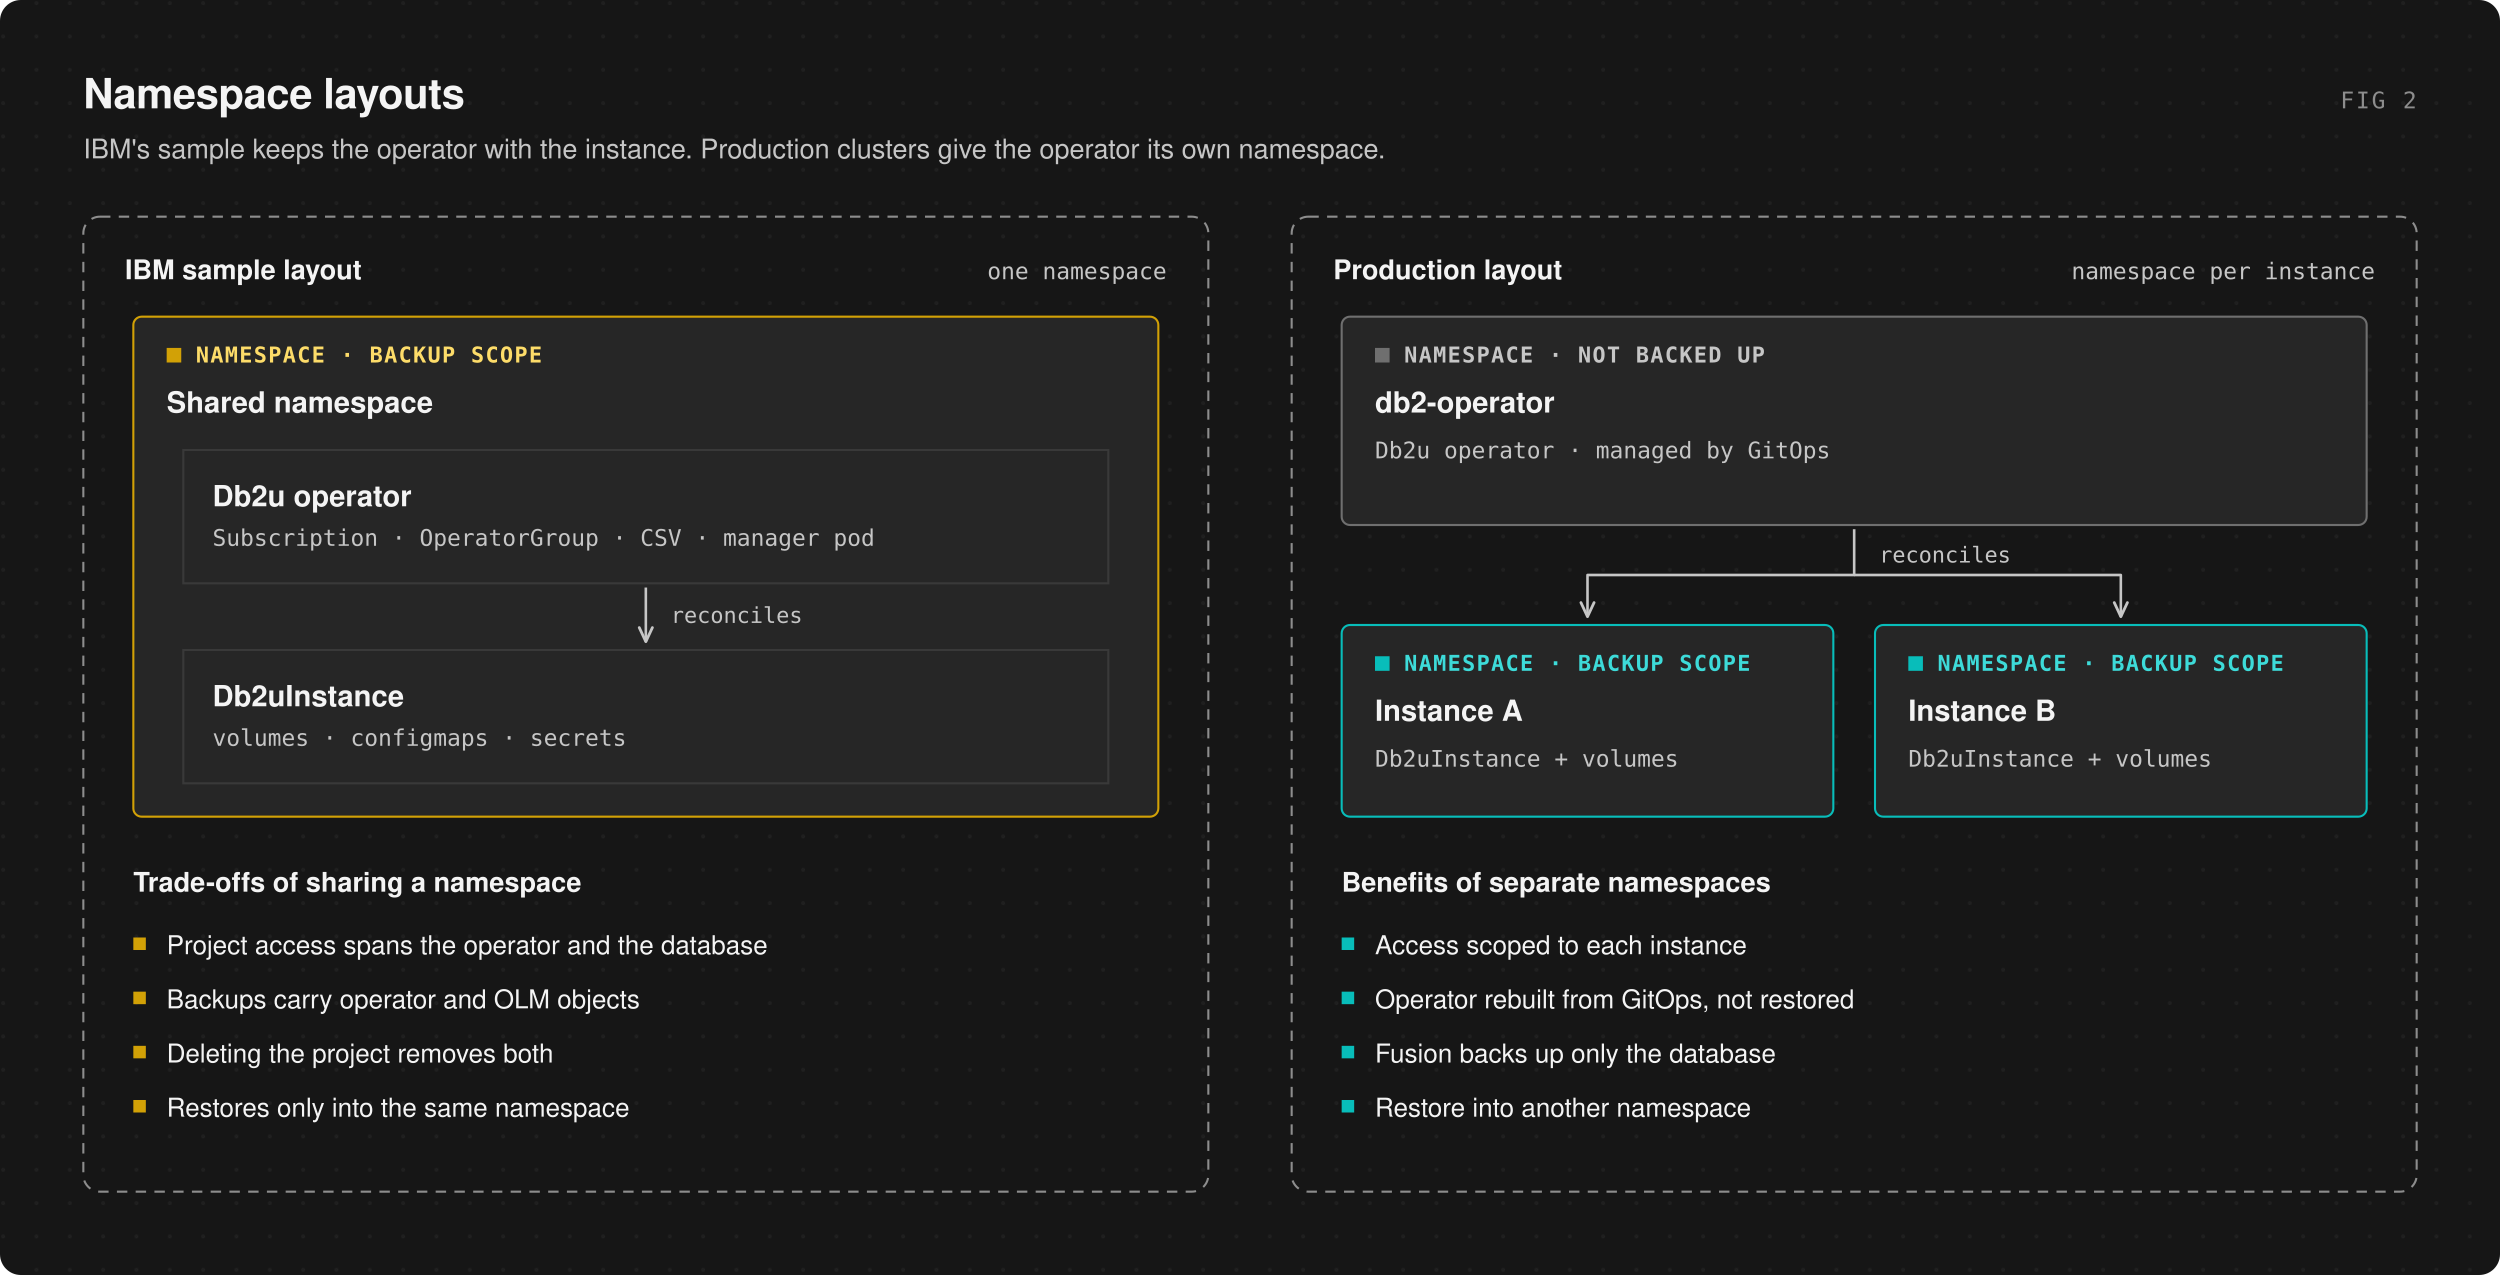
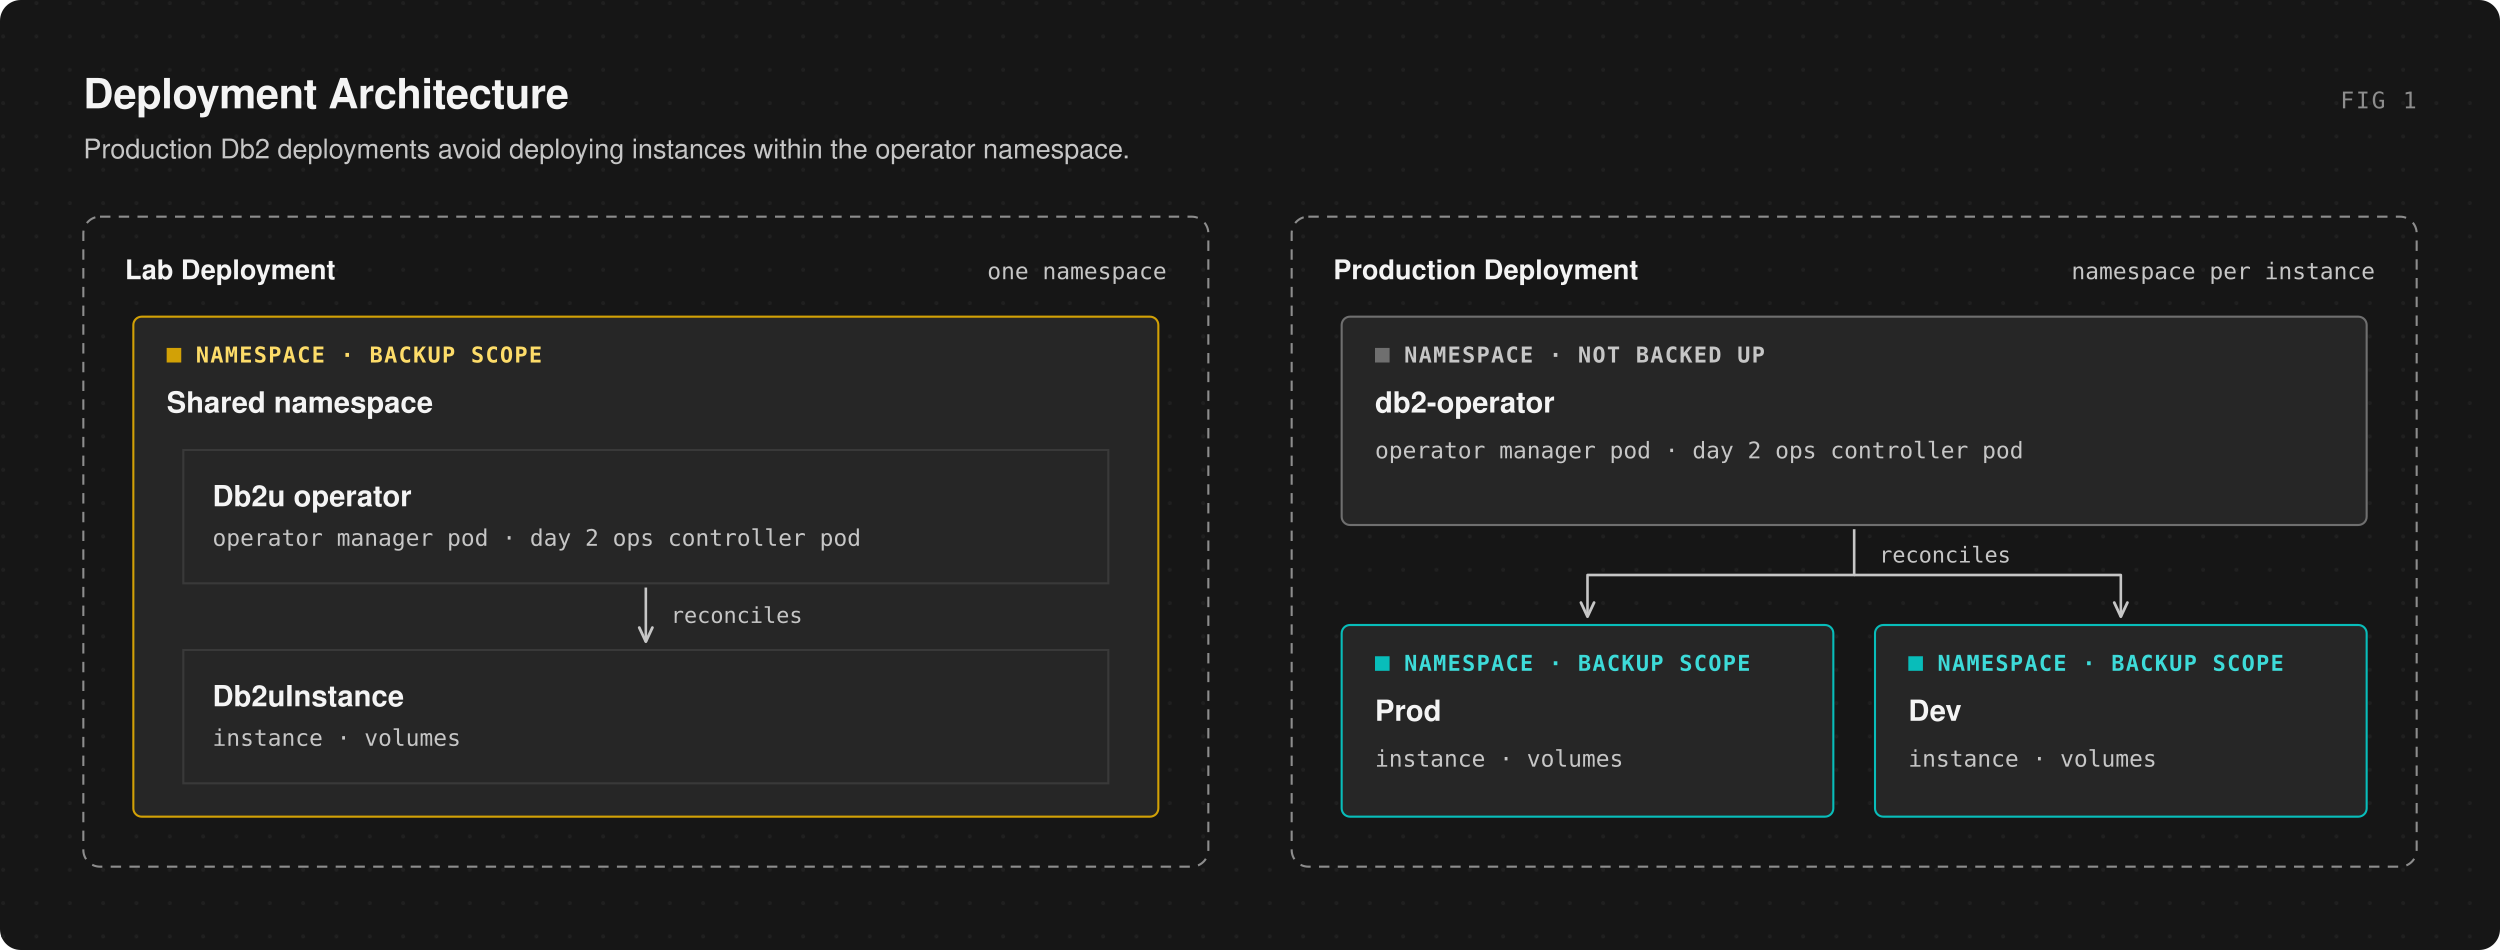
- <svg xmlns="http://www.w3.org/2000/svg" id="db2u-layouts-dark" viewBox="0 0 1200 612" width="1200" height="612" role="img" aria-labelledby="db2u-layouts-dark-t db2u-layouts-dark-d">
+ <svg xmlns="http://www.w3.org/2000/svg" id="db2u-layouts-dark" viewBox="0 0 1200 456" width="1200" height="456" role="img" aria-labelledby="db2u-layouts-dark-t db2u-layouts-dark-d">
  <style>#db2u-layouts-dark text{font-family:'IBM Plex Sans', -apple-system, BlinkMacSystemFont, 'Segoe UI', Helvetica, Arial, sans-serif}#db2u-layouts-dark .ttl{font-size:20px;font-weight:600;fill:#F4F4F4;letter-spacing:-0.01em}#db2u-layouts-dark .sub{font-size:13px;fill:#C6C6C6}#db2u-layouts-dark .fig{font-family:'IBM Plex Mono', ui-monospace, SFMono-Regular, Menlo, Consolas, monospace;font-size:11px;font-weight:500;fill:#8D8D8D;letter-spacing:0.08em}#db2u-layouts-dark .eye{font-size:10.5px;font-weight:600;letter-spacing:0.06em;font-family:'IBM Plex Mono', ui-monospace, SFMono-Regular, Menlo, Consolas, monospace}#db2u-layouts-dark .h{font-size:14px;font-weight:600;fill:#F4F4F4}#db2u-layouts-dark .hm{font-family:'IBM Plex Mono', ui-monospace, SFMono-Regular, Menlo, Consolas, monospace;font-size:13px;font-weight:600;fill:#F4F4F4}#db2u-layouts-dark .gh{font-size:13px;font-weight:600;fill:#F4F4F4}#db2u-layouts-dark .b{font-size:12.5px;fill:#F4F4F4}#db2u-layouts-dark .m{font-family:'IBM Plex Mono', ui-monospace, SFMono-Regular, Menlo, Consolas, monospace;font-size:11px;fill:#C6C6C6}#db2u-layouts-dark .mv{font-family:'IBM Plex Mono', ui-monospace, SFMono-Regular, Menlo, Consolas, monospace;font-size:12px;font-weight:500;fill:#F4F4F4}#db2u-layouts-dark .lab{font-family:'IBM Plex Mono', ui-monospace, SFMono-Regular, Menlo, Consolas, monospace;font-size:10.5px;fill:#C6C6C6}#db2u-layouts-dark .labd{font-family:'IBM Plex Mono', ui-monospace, SFMono-Regular, Menlo, Consolas, monospace;font-size:10.5px;font-weight:500;fill:#FFB3B8}#db2u-layouts-dark .hd{font-family:'IBM Plex Mono', ui-monospace, SFMono-Regular, Menlo, Consolas, monospace;font-size:10.5px;font-weight:500;fill:#8D8D8D;letter-spacing:0.08em}</style>
  <defs>
    <marker id="db2u-layouts-dark-m-neu" viewBox="0 0 10 10" refX="9" refY="5" markerWidth="9" markerHeight="9" markerUnits="userSpaceOnUse" orient="auto">
      <path d="M1.5 1.5L9 5L1.5 8.5" fill="none" style="stroke:#C6C6C6" stroke-width="1.5" stroke-linecap="round" stroke-linejoin="round" />
    </marker>
    <marker id="db2u-layouts-dark-m-pri" viewBox="0 0 10 10" refX="9" refY="5" markerWidth="9" markerHeight="9" markerUnits="userSpaceOnUse" orient="auto">
      <path d="M1.5 1.5L9 5L1.5 8.5" fill="none" style="stroke:#78A9FF" stroke-width="1.5" stroke-linecap="round" stroke-linejoin="round" />
    </marker>
    <marker id="db2u-layouts-dark-m-sec" viewBox="0 0 10 10" refX="9" refY="5" markerWidth="9" markerHeight="9" markerUnits="userSpaceOnUse" orient="auto">
      <path d="M1.5 1.5L9 5L1.5 8.5" fill="none" style="stroke:#08BDBA" stroke-width="1.5" stroke-linecap="round" stroke-linejoin="round" />
    </marker>
    <marker id="db2u-layouts-dark-m-cau" viewBox="0 0 10 10" refX="9" refY="5" markerWidth="9" markerHeight="9" markerUnits="userSpaceOnUse" orient="auto">
      <path d="M1.5 1.5L9 5L1.5 8.5" fill="none" style="stroke:#D2A106" stroke-width="1.5" stroke-linecap="round" stroke-linejoin="round" />
    </marker>
    <marker id="db2u-layouts-dark-m-dan" viewBox="0 0 10 10" refX="9" refY="5" markerWidth="9" markerHeight="9" markerUnits="userSpaceOnUse" orient="auto">
      <path d="M1.5 1.5L9 5L1.5 8.5" fill="none" style="stroke:#FA4D56" stroke-width="1.5" stroke-linecap="round" stroke-linejoin="round" />
    </marker>
    <pattern id="db2u-layouts-dark-pat" width="16" height="16" patternUnits="userSpaceOnUse">
      <circle cx="1.5" cy="1.5" r="1" style="fill:#1F1F1F" />
    </pattern>
  </defs>
-   <rect width="1200" height="612" rx="10" style="fill:#161616" />
-   <rect width="1200" height="612" rx="10" fill="url(#db2u-layouts-dark-pat)" />
-   <text x="40" y="52" class="ttl">Namespace layouts</text>
-   <text x="40" y="76" class="sub">IBM's sample keeps the operator with the instance. Production clusters give the operator its own namespace.</text>
-   <text x="1160" y="52" class="fig" text-anchor="end">FIG 2</text>
-   <rect x="40" y="104" width="540" height="468" rx="8" style="fill:none;stroke:#8D8D8D" stroke-width="1" stroke-dasharray="5 4" />
-   <text x="60" y="134" class="gh">IBM sample layout</text>
+   <rect width="1200" height="456" rx="10" style="fill:#161616" />
+   <rect width="1200" height="456" rx="10" fill="url(#db2u-layouts-dark-pat)" />
+   <text x="40" y="52" class="ttl">Deployment Architecture</text>
+   <text x="40" y="76" class="sub">Production Db2 deployments avoid deploying instances within the operator namespace.</text>
+   <text x="1160" y="52" class="fig" text-anchor="end">FIG 1</text>
+   <rect x="40" y="104" width="540" height="312" rx="8" style="fill:none;stroke:#8D8D8D" stroke-width="1" stroke-dasharray="5 4" />
+   <text x="60" y="134" class="gh">Lab Deployment</text>
  <text x="560" y="134" class="m" text-anchor="end">one namespace</text>
  <g>
    <rect x="64" y="152" width="492" height="240" rx="4" style="fill:#262626;stroke:#D2A106" stroke-width="1" />
    <rect x="80" y="167" width="7" height="7" style="fill:#D2A106" />
    <text x="94" y="174" class="eye" style="fill:#FDDC69">NAMESPACE · BACKUP SCOPE</text>
    <text x="80" y="198" class="h">Shared namespace</text>
  </g>
  <rect x="88" y="216" width="444" height="64" rx="0" style="fill:#262626;stroke:#393939" stroke-width="1" />
  <text x="102" y="243" class="h">Db2u operator</text>
-   <text x="102" y="262" class="m">Subscription · OperatorGroup · CSV · manager pod</text>
+   <text x="102" y="262" class="m">operator manager pod · day 2 ops controller pod</text>
  <rect x="88" y="312" width="444" height="64" rx="0" style="fill:#262626;stroke:#393939" stroke-width="1" />
  <text x="102" y="339" class="h">Db2uInstance</text>
-   <text x="102" y="358" class="m">volumes · configmaps · secrets</text>
+   <text x="102" y="358" class="m">instance · volumes</text>
  <path d="M310 282V308" fill="none" style="stroke:#C6C6C6" stroke-width="1.25" stroke-linejoin="round" marker-end="url(#db2u-layouts-dark-m-neu)" />
  <rect x="316.0" y="287" width="75.0" height="17" rx="3" style="fill:#262626" />
  <text x="322" y="299" class="lab" text-anchor="start">reconciles</text>
-   <text x="64" y="428" class="gh">Trade-offs of sharing a namespace</text>
-   <rect x="64" y="450" width="6" height="6" style="fill:#D2A106" />
-   <text x="80" y="458" class="b">Project access spans the operator and the database</text>
-   <rect x="64" y="476" width="6" height="6" style="fill:#D2A106" />
-   <text x="80" y="484" class="b">Backups carry operator and OLM objects</text>
-   <rect x="64" y="502" width="6" height="6" style="fill:#D2A106" />
-   <text x="80" y="510" class="b">Deleting the project removes both</text>
-   <rect x="64" y="528" width="6" height="6" style="fill:#D2A106" />
-   <text x="80" y="536" class="b">Restores only into the same namespace</text>
-   <rect x="620" y="104" width="540" height="468" rx="8" style="fill:none;stroke:#8D8D8D" stroke-width="1" stroke-dasharray="5 4" />
-   <text x="640" y="134" class="gh">Production layout</text>
+   <rect x="620" y="104" width="540" height="312" rx="8" style="fill:none;stroke:#8D8D8D" stroke-width="1" stroke-dasharray="5 4" />
+   <text x="640" y="134" class="gh">Production Deployment</text>
  <text x="1140" y="134" class="m" text-anchor="end">namespace per instance</text>
  <g>
    <rect x="644" y="152" width="492" height="100" rx="4" style="fill:#262626;stroke:#6F6F6F" stroke-width="1" />
    <rect x="660" y="167" width="7" height="7" style="fill:#6F6F6F" />
    <text x="674" y="174" class="eye" style="fill:#C6C6C6">NAMESPACE · NOT BACKED UP</text>
    <text x="660" y="198" class="h">db2-operator</text>
-     <text x="660" y="220" class="m">Db2u operator · managed by GitOps</text>
+     <text x="660" y="220" class="m">operator manager pod · day 2 ops controller pod</text>
  </g>
  <g>
    <rect x="644" y="300" width="236" height="92" rx="4" style="fill:#262626;stroke:#08BDBA" stroke-width="1" />
    <rect x="660" y="315" width="7" height="7" style="fill:#08BDBA" />
    <text x="674" y="322" class="eye" style="fill:#3DDBD9">NAMESPACE · BACKUP SCOPE</text>
-     <text x="660" y="346" class="h">Instance A</text>
-     <text x="660" y="368" class="m">Db2uInstance + volumes</text>
+     <text x="660" y="346" class="h">Prod</text>
+     <text x="660" y="368" class="m">instance · volumes</text>
  </g>
  <g>
    <rect x="900" y="300" width="236" height="92" rx="4" style="fill:#262626;stroke:#08BDBA" stroke-width="1" />
    <rect x="916" y="315" width="7" height="7" style="fill:#08BDBA" />
    <text x="930" y="322" class="eye" style="fill:#3DDBD9">NAMESPACE · BACKUP SCOPE</text>
-     <text x="916" y="346" class="h">Instance B</text>
-     <text x="916" y="368" class="m">Db2uInstance + volumes</text>
+     <text x="916" y="346" class="h">Dev</text>
+     <text x="916" y="368" class="m">instance · volumes</text>
  </g>
  <path d="M890 254V276H762V296" fill="none" style="stroke:#C6C6C6" stroke-width="1.25" stroke-linejoin="round" marker-end="url(#db2u-layouts-dark-m-neu)" />
  <path d="M890 276H1018V296" fill="none" style="stroke:#C6C6C6" stroke-width="1.25" stroke-linejoin="round" marker-end="url(#db2u-layouts-dark-m-neu)" />
  <rect x="896.0" y="258" width="75.0" height="17" rx="3" style="fill:#161616" />
  <text x="902" y="270" class="lab" text-anchor="start">reconciles</text>
-   <text x="644" y="428" class="gh">Benefits of separate namespaces</text>
-   <rect x="644" y="450" width="6" height="6" style="fill:#08BDBA" />
-   <text x="660" y="458" class="b">Access scoped to each instance</text>
-   <rect x="644" y="476" width="6" height="6" style="fill:#08BDBA" />
-   <text x="660" y="484" class="b">Operator rebuilt from GitOps, not restored</text>
-   <rect x="644" y="502" width="6" height="6" style="fill:#08BDBA" />
-   <text x="660" y="510" class="b">Fusion backs up only the database</text>
-   <rect x="644" y="528" width="6" height="6" style="fill:#08BDBA" />
-   <text x="660" y="536" class="b">Restore into another namespace</text>
</svg>
